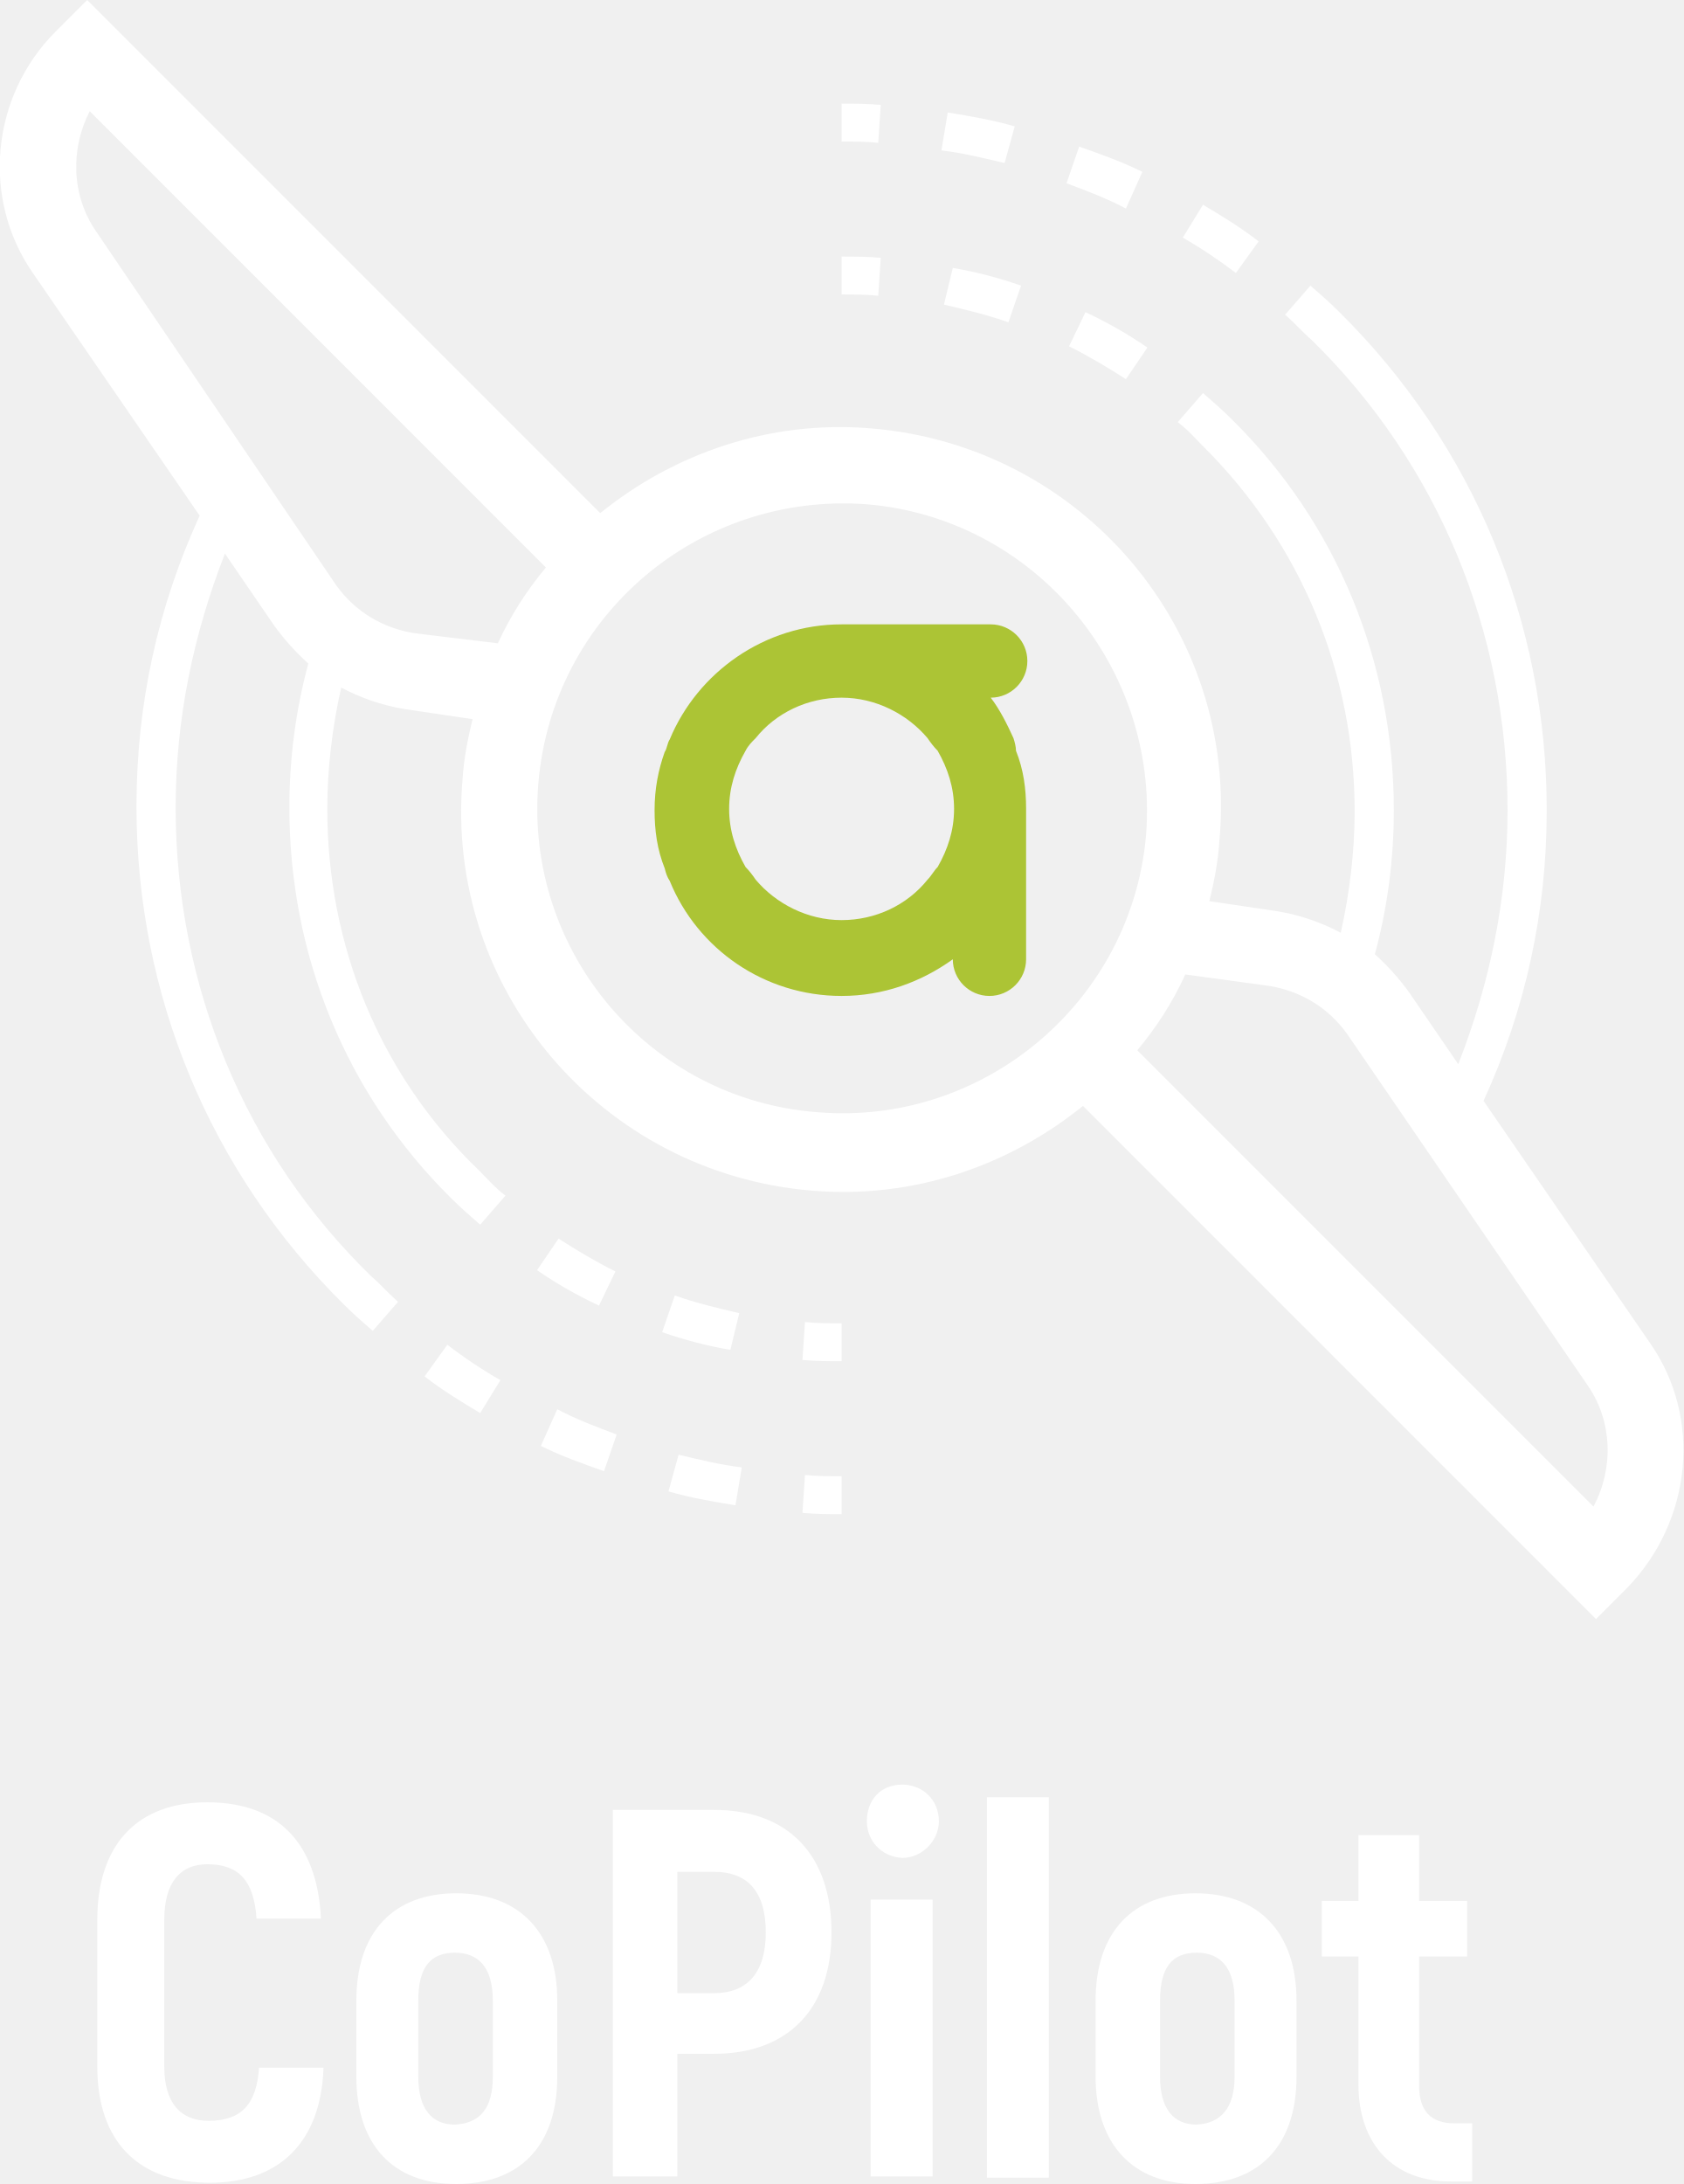
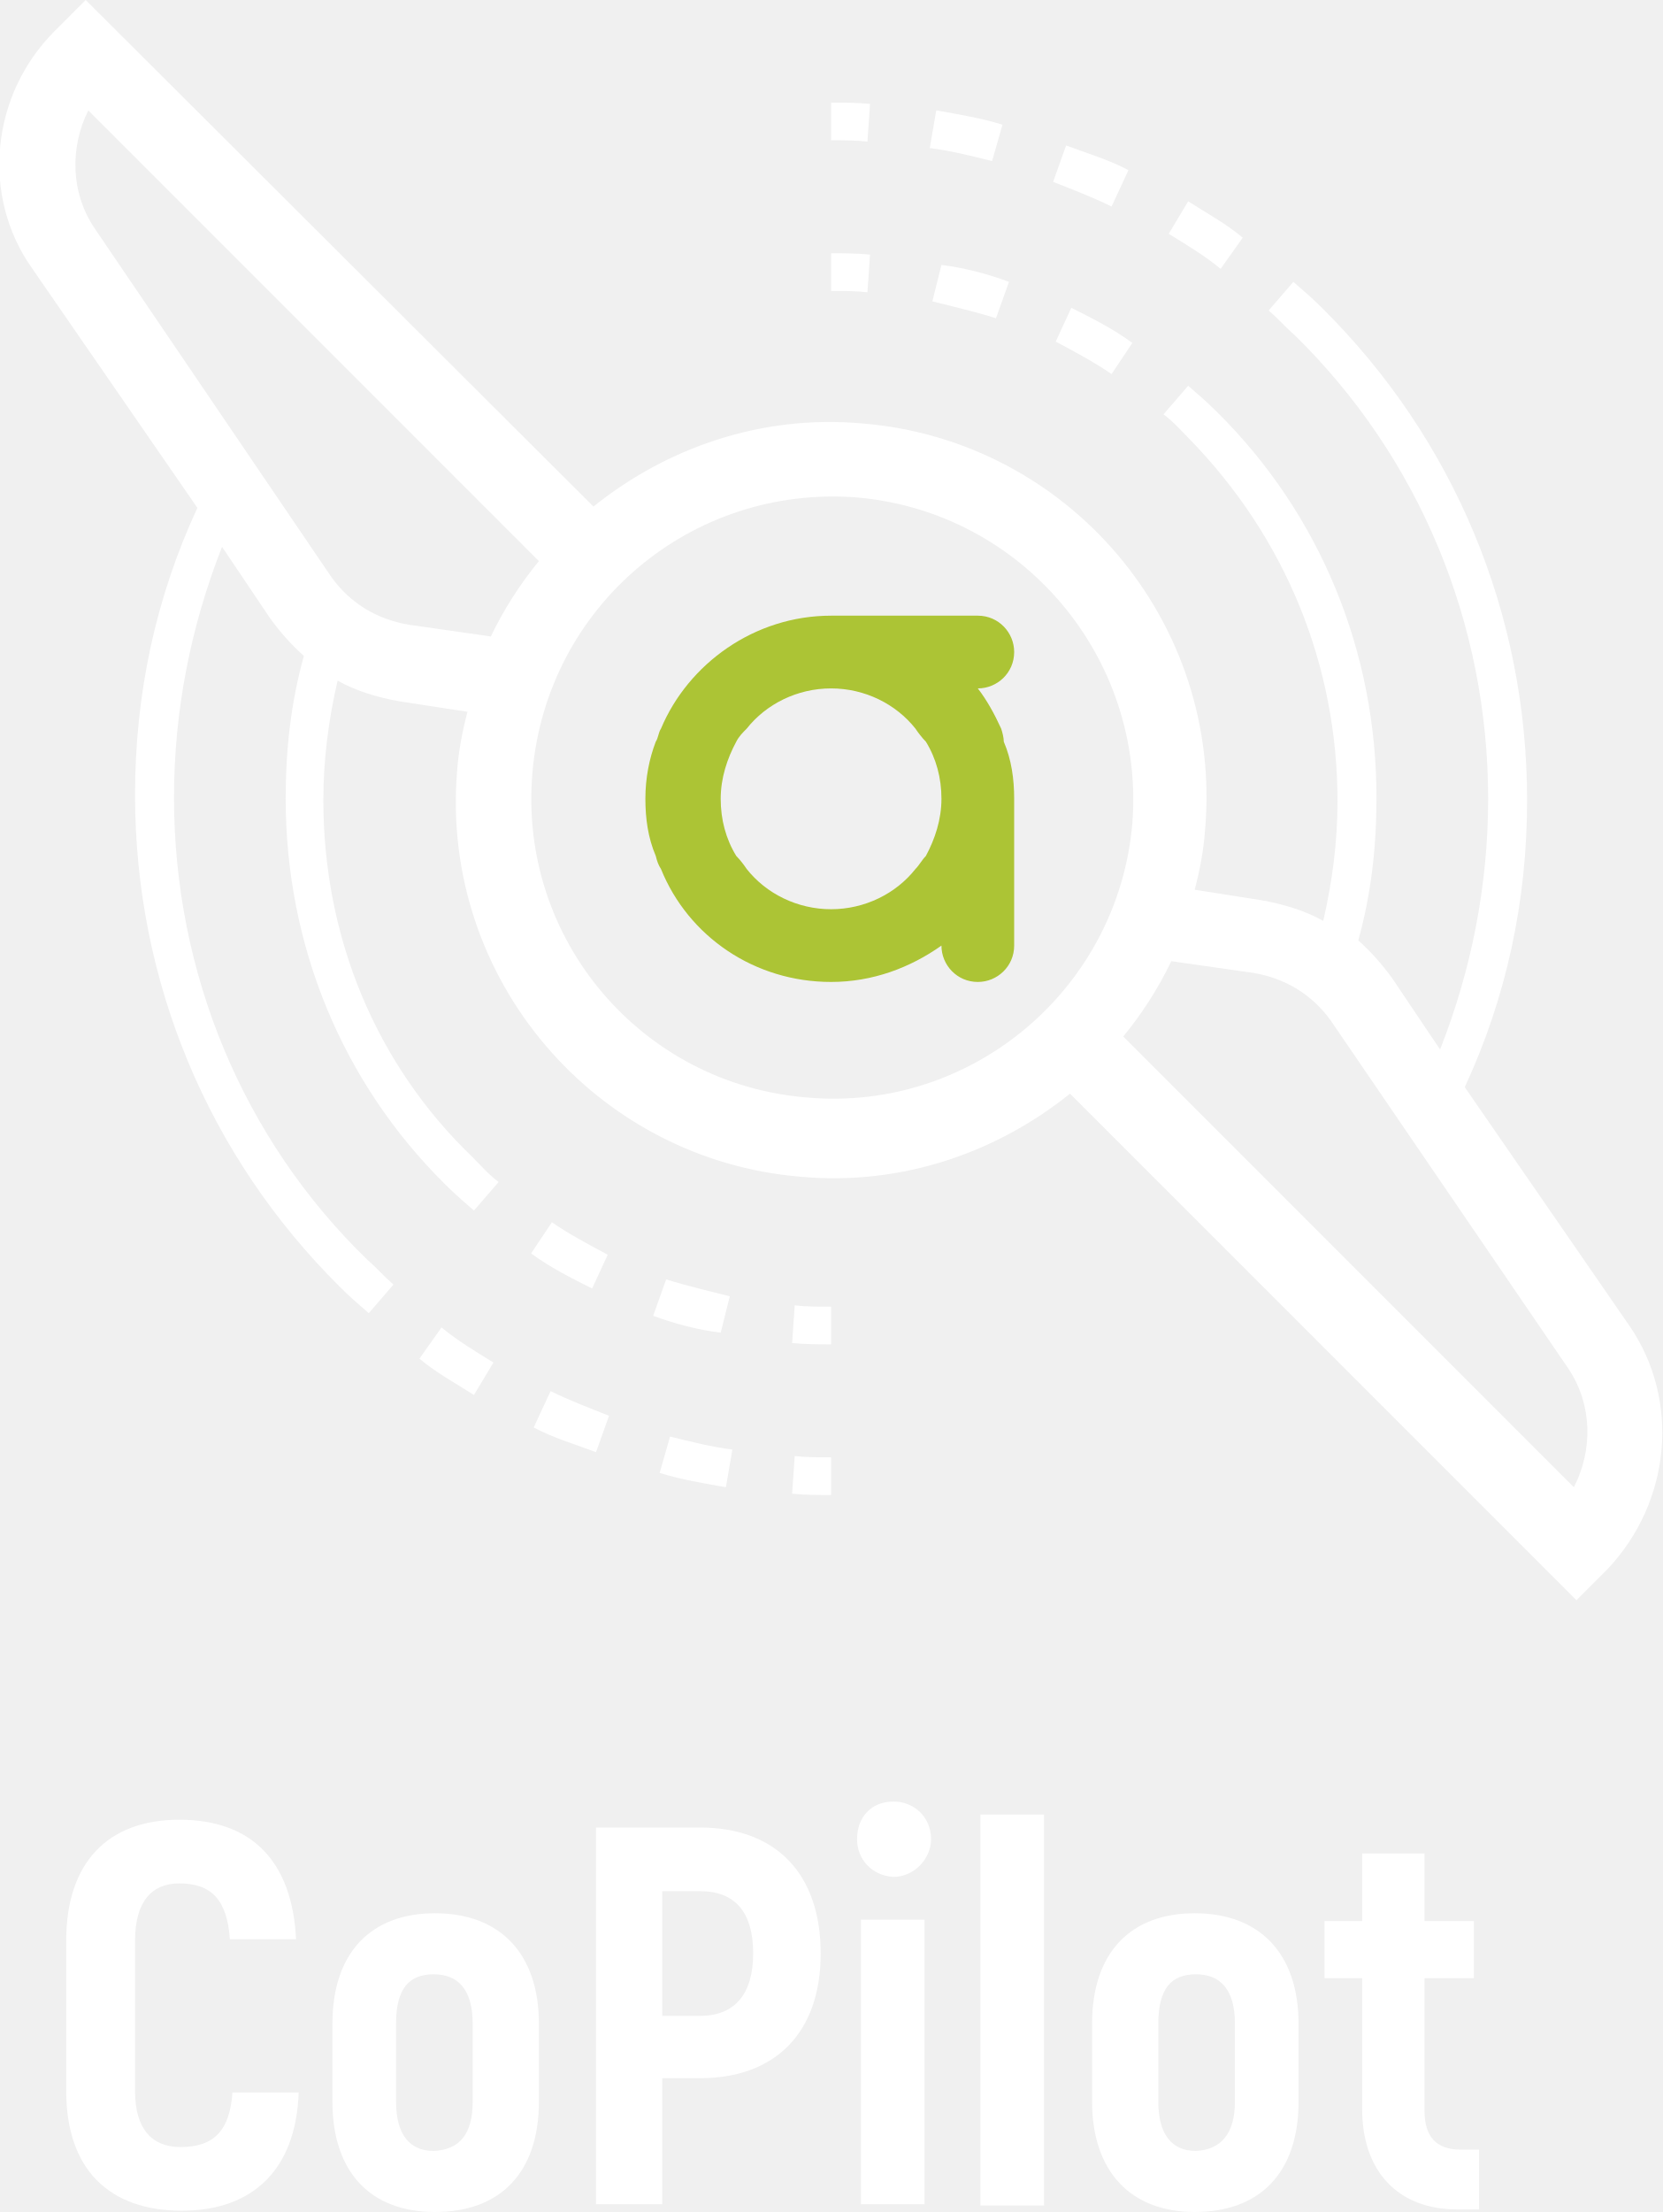
- <svg xmlns="http://www.w3.org/2000/svg" version="1.1" id="Layer_1" x="0px" y="0px" viewBox="0 0 133.2 172.8" style="enable-background:new 0 0 133.2 172.8;" xml:space="preserve">
+ <svg xmlns="http://www.w3.org/2000/svg" version="1.1" id="Layer_1" x="0px" y="0px" viewBox="0 0 128 170.3" style="enable-background:new 0 0 128 170.3;" xml:space="preserve">
  <style type="text/css">
	.st0{fill:#FFFFFF;}
	.st1{fill:#ACC435;}
</style>
  <g>
    <g>
-       <path class="st0" d="M7.7,163.5v-11.6c0-6,3.2-9.3,8.7-9.3c5.6,0,8.7,3.2,9,9.2h-5.1c-0.2-3-1.4-4.3-3.9-4.3    c-2.1,0-3.4,1.4-3.4,4.4v11.6c0,2.9,1.3,4.3,3.5,4.3c2.6,0,3.8-1.3,4-4.2h5.1c-0.2,5.9-3.5,9.1-9,9.1    C11,172.7,7.7,169.5,7.7,163.5z" />
-       <path class="st0" d="M28.2,164.3v-6c0-5.5,3-8.5,7.9-8.5c5,0,8,3.1,8,8.5v6c0,5.5-3,8.5-8,8.5C31.1,172.8,28.2,169.7,28.2,164.3z     M39,164.3v-6c0-2.6-1.1-3.8-3-3.8s-2.9,1.1-2.9,3.8v6c0,2.6,1.1,3.8,2.9,3.8C38,168,39,166.8,39,164.3z" />
-       <path class="st0" d="M65.8,152.9c0,6.1-3.5,9.6-9.3,9.6h-2.9v9.7h-5.1v-29h8C62.4,143.2,65.8,146.8,65.8,152.9z M60.6,152.9    c0-3.2-1.4-4.8-4.1-4.8h-2.9v9.6h2.9C59.2,157.7,60.6,156,60.6,152.9z" />
-       <path class="st0" d="M68.6,144.1c0-1.7,1.1-2.9,2.8-2.9c1.6,0,2.9,1.2,2.9,2.9c0,1.5-1.3,2.9-2.9,2.9    C69.7,146.9,68.6,145.6,68.6,144.1z M68.9,150.3h4.9v21.9h-4.9V150.3z" />
-       <path class="st0" d="M78.1,142.2H83v30.1h-4.9V142.2z" />
-       <path class="st0" d="M86.7,164.3v-6c0-5.5,3-8.5,7.9-8.5c5,0,8,3.1,8,8.5v6c0,5.5-3,8.5-8,8.5C89.7,172.8,86.7,169.7,86.7,164.3z     M97.7,164.3v-6c0-2.6-1.1-3.8-3-3.8s-2.9,1.1-2.9,3.8v6c0,2.6,1.1,3.8,2.9,3.8C96.6,168,97.7,166.8,97.7,164.3z" />
-       <path class="st0" d="M116.5,168v4.6h-1.7c-4.5,0-7.3-2.9-7.3-7.7v-10.1h-2.9v-4.4h2.9v-5.2h4.8v5.2h3.8v4.4h-3.8V165    c0,2,0.9,3,2.8,3C115.1,168,116.5,168,116.5,168z" />
-     </g>
-     <g id="XMLID_00000049905177969752621370000002348667731779037573_">
-       <path class="st1" d="M80.2,58.4c-0.5-1.1-1.1-2.3-1.8-3.2c1.6,0,2.9-1.3,2.9-2.9c0-1.6-1.3-2.9-2.9-2.9H66.6    c-6.1,0-11.4,3.8-13.6,9.1c-0.2,0.3-0.2,0.7-0.4,1c-0.5,1.4-0.8,2.9-0.8,4.6c0,1.6,0.2,3.1,0.8,4.6c0.1,0.4,0.2,0.7,0.4,1    c2.2,5.4,7.5,9.1,13.6,9.1c3.3,0,6.3-1.1,8.8-2.9c0,1.6,1.3,2.9,2.9,2.9s2.9-1.3,2.9-2.9V64c0-1.6-0.2-3.1-0.8-4.6    C80.4,59.1,80.3,58.7,80.2,58.4z M73.4,69.6c-1.6,2-4.1,3.2-6.8,3.2s-5.2-1.3-6.8-3.2c-0.2-0.3-0.5-0.7-0.8-1    c-0.8-1.4-1.3-2.9-1.3-4.6c0-1.7,0.5-3.2,1.3-4.6c0.2-0.4,0.5-0.7,0.8-1c1.6-2,4.1-3.2,6.8-3.2c2.7,0,5.2,1.3,6.8,3.2    c0.2,0.3,0.5,0.7,0.8,1c0.8,1.4,1.3,2.9,1.3,4.6s-0.5,3.2-1.3,4.6C73.9,68.9,73.7,69.3,73.4,69.6z" />
+       <path class="st0" d="M5.1,161v-11.6c0-6,3.2-9.3,8.7-9.3c5.6,0,8.7,3.2,9,9.2h-5.1c-0.2-3-1.4-4.3-3.9-4.3c-2.1,0-3.4,1.4-3.4,4.4    V161c0,2.9,1.3,4.3,3.5,4.3c2.6,0,3.8-1.3,4-4.2H23c-0.2,5.9-3.5,9.1-9,9.1C8.4,170.2,5.1,167,5.1,161z" />
+       <path class="st0" d="M25.6,161.8v-6c0-5.5,3-8.5,7.9-8.5c5,0,8,3.1,8,8.5v6c0,5.5-3,8.5-8,8.5S25.6,167.2,25.6,161.8z M36.4,161.8    v-6c0-2.6-1.1-3.8-3-3.8s-2.9,1.1-2.9,3.8v6c0,2.6,1.1,3.8,2.9,3.8C35.4,165.5,36.4,164.3,36.4,161.8z" />
+       <path class="st0" d="M63.2,150.4c0,6.1-3.5,9.6-9.3,9.6H51v9.7h-5.1v-29h8C59.8,140.7,63.2,144.3,63.2,150.4z M58,150.4    c0-3.2-1.4-4.8-4.1-4.8H51v9.6h2.9C56.6,155.2,58,153.5,58,150.4z" />
+       <path class="st0" d="M66,141.6c0-1.7,1.1-2.9,2.8-2.9c1.6,0,2.9,1.2,2.9,2.9c0,1.5-1.3,2.9-2.9,2.9C67.1,144.4,66,143.1,66,141.6z     M66.3,147.8h4.9v21.9h-4.9V147.8z" />
+       <path class="st0" d="M75.5,139.7h4.9v30.1h-4.9V139.7z" />
+       <path class="st0" d="M84.1,161.8v-6c0-5.5,3-8.5,7.9-8.5c5,0,8,3.1,8,8.5v6c0,5.5-3,8.5-8,8.5C87.1,170.3,84.1,167.2,84.1,161.8z     M95.1,161.8v-6c0-2.6-1.1-3.8-3-3.8s-2.9,1.1-2.9,3.8v6c0,2.6,1.1,3.8,2.9,3.8C94,165.5,95.1,164.3,95.1,161.8z" />
+       <path class="st0" d="M113.9,165.5v4.6h-1.7c-4.5,0-7.3-2.9-7.3-7.7v-10.1H102v-4.4h2.9v-5.2h4.8v5.2h3.8v4.4h-3.8v10.2    c0,2,0.9,3,2.8,3C112.5,165.5,113.9,165.5,113.9,165.5z" />
    </g>
    <g>
-       <path class="st0" d="M130.6,106.3l-13.2-19.2c3.3-7.2,5-14.9,5-23c0-14.9-5.8-28.9-16.4-39.4c-0.8-0.8-1.5-1.4-2.3-2.1l-2,2.3    c0.8,0.7,1.4,1.4,2.1,2c10,9.8,15.5,23.1,15.5,37.2c0,7-1.4,13.7-3.9,20.1l-3.9-5.7c-0.8-1.1-1.7-2.1-2.7-3    c1-3.7,1.5-7.5,1.5-11.4c0-11.7-4.5-22.7-12.8-30.9c-0.8-0.8-1.5-1.4-2.3-2.1l-2,2.3c0.8,0.6,1.4,1.3,2.1,2    c7.7,7.7,11.9,17.9,11.9,28.8c0,3.2-0.4,6.5-1.1,9.6c-1.5-0.8-3.2-1.4-5-1.7l-5.4-0.8c0.4-1.6,0.7-3.2,0.8-4.8    C98,49.8,85.6,35.3,69,33.9c-8.1-0.7-15.7,2-21.5,6.7L6.9,0L4.4,2.5c-5.1,5.1-5.9,13.2-1.8,19.1l13.2,19.2c-3.3,7.2-5,14.9-5,23    c0,14.9,5.8,28.9,16.4,39.4c0.8,0.8,1.5,1.4,2.3,2.1l2-2.3c-0.8-0.7-1.4-1.4-2.1-2c-10-9.7-15.5-23-15.5-37.1    c0-7,1.4-13.7,3.9-20.1l3.9,5.7c0.8,1.1,1.7,2.1,2.7,3c-1,3.7-1.5,7.5-1.5,11.4c0,11.7,4.5,22.7,12.8,30.9    c0.8,0.8,1.5,1.4,2.3,2.1l2-2.3c-0.8-0.6-1.4-1.3-2.1-2c-7.8-7.5-12-17.7-12-28.6c0-3.2,0.4-6.5,1.1-9.6c1.5,0.8,3.2,1.4,5,1.7    l5.4,0.8c-0.4,1.6-0.7,3.2-0.8,4.8c-1.4,16.6,11,31.1,27.6,32.5c8.1,0.7,15.7-2,21.5-6.7l40.6,40.6l2.5-2.5    C133.9,120.3,134.7,112.2,130.6,106.3z M32.8,50.1c-2.5-0.4-4.7-1.7-6.2-3.8l-19-28c-2-2.9-2-6.6-0.5-9.5l36.1,36.1    c-1.5,1.8-2.8,3.8-3.8,6L32.8,50.1z M64.7,88c-13.3-1-23.2-12.7-22.1-26s12.7-23.1,26-22.1C81.8,41,91.7,52.7,90.7,66    C89.6,79.2,77.9,89.1,64.7,88z M126.1,119.2L90,83.1c1.5-1.8,2.8-3.8,3.8-6l6.6,0.9c2.5,0.4,4.7,1.7,6.2,3.8l19.1,27.9    C127.6,112.5,127.7,116.2,126.1,119.2z" />
-       <path class="st0" d="M80.3,10c-1.7-0.5-3.5-0.8-5.3-1.1l-0.5,3c1.7,0.2,3.3,0.6,5,1L80.3,10z" />
-       <path class="st0" d="M99.6,19.1c-1.4-1.1-2.9-2-4.4-2.9l-1.6,2.6c1.4,0.8,2.9,1.8,4.2,2.8L99.6,19.1z" />
-       <path class="st0" d="M90.4,13.6c-1.6-0.8-3.3-1.4-5-2l-1,2.9c1.6,0.6,3.2,1.2,4.7,2L90.4,13.6z" />
-       <path class="st0" d="M69.7,8.3c-1.1-0.1-2-0.1-3.1-0.1v3c1,0,2,0,2.9,0.1L69.7,8.3z" />
-       <path class="st0" d="M74.7,24.1c1.7,0.4,3.4,0.8,5.1,1.4l1-2.9c-1.7-0.6-3.6-1.1-5.4-1.4L74.7,24.1z" />
-       <path class="st0" d="M84.6,27.4c1.6,0.8,3.1,1.7,4.5,2.6l1.7-2.5c-1.6-1.1-3.2-2-4.9-2.8L84.6,27.4z" />
-       <path class="st0" d="M69.7,20.4c-1.1-0.1-2.1-0.1-3.1-0.1v3c1,0,2,0,2.9,0.1L69.7,20.4z" />
-       <path class="st0" d="M52.9,118c1.7,0.5,3.5,0.8,5.3,1.1l0.5-3c-1.7-0.2-3.3-0.6-5-1L52.9,118z" />
-       <path class="st0" d="M33.6,108.9c1.4,1.1,2.9,2,4.4,2.9l1.6-2.6c-1.4-0.8-2.9-1.8-4.2-2.8L33.6,108.9z" />
-       <path class="st0" d="M42.8,114.4c1.6,0.8,3.3,1.4,5,2l1-2.9c-1.6-0.6-3.2-1.2-4.7-2L42.8,114.4z" />
-       <path class="st0" d="M63.5,119.7c1.1,0.1,2,0.1,3.1,0.1v-3c-1,0-2,0-2.9-0.1L63.5,119.7z" />
-       <path class="st0" d="M48.7,100.6c-1.6-0.8-3.1-1.7-4.5-2.6l-1.7,2.5c1.6,1.1,3.2,2,4.9,2.8L48.7,100.6z" />
-       <path class="st0" d="M58.5,103.9c-1.7-0.4-3.4-0.8-5.1-1.4l-1,2.9c1.7,0.6,3.6,1.1,5.4,1.4L58.5,103.9z" />
-       <path class="st0" d="M63.5,107.6c1.1,0.1,2.1,0.1,3.1,0.1v-3c-1,0-2,0-2.9-0.1L63.5,107.6z" />
+       <g id="XMLID_00000049905177969752621370000002348667731779037573_">
+         <path class="st1" d="M77.1,56.1C76.6,55,76,53.9,75.3,53c1.5,0,2.8-1.2,2.8-2.8c0-1.5-1.2-2.8-2.8-2.8H64c-5.9,0-11,3.7-13.1,8.7     c-0.2,0.3-0.2,0.7-0.4,1c-0.5,1.3-0.8,2.8-0.8,4.4c0,1.5,0.2,3,0.8,4.4c0.1,0.4,0.2,0.7,0.4,1c2.1,5.2,7.2,8.7,13.1,8.7     c3.2,0,6.1-1.1,8.5-2.8c0,1.5,1.2,2.8,2.8,2.8c1.5,0,2.8-1.2,2.8-2.8V61.5c0-1.5-0.2-3-0.8-4.4C77.3,56.8,77.2,56.4,77.1,56.1z      M70.5,66.9c-1.5,1.9-3.9,3.1-6.5,3.1s-5-1.2-6.5-3.1c-0.2-0.3-0.5-0.7-0.8-1c-0.8-1.3-1.2-2.8-1.2-4.4s0.5-3.1,1.2-4.4     c0.2-0.4,0.5-0.7,0.8-1C59,54.2,61.4,53,64,53c2.6,0,5,1.2,6.5,3.1c0.2,0.3,0.5,0.7,0.8,1c0.8,1.3,1.2,2.8,1.2,4.4     c0,1.6-0.5,3.1-1.2,4.4C71,66.2,70.8,66.6,70.5,66.9z" />
+       </g>
+       <g>
+         <path class="st0" d="M125.5,102.1l-12.7-18.4c3.2-6.9,4.8-14.3,4.8-22.1c0-14.3-5.6-27.8-15.8-37.9c-0.8-0.8-1.4-1.3-2.2-2     l-1.9,2.2c0.8,0.7,1.3,1.3,2,1.9c9.6,9.4,14.9,22.2,14.9,35.7c0,6.7-1.3,13.2-3.7,19.3l-3.7-5.5c-0.8-1.1-1.6-2-2.6-2.9     c1-3.6,1.4-7.2,1.4-11c0-11.2-4.3-21.8-12.3-29.7c-0.8-0.8-1.4-1.3-2.2-2l-1.9,2.2c0.8,0.6,1.3,1.2,2,1.9     C99,41.4,103,51.2,103,61.7c0,3.1-0.4,6.2-1.1,9.2c-1.4-0.8-3.1-1.3-4.8-1.6L92,68.5c0.4-1.5,0.7-3.1,0.8-4.6     c1.4-16-10.5-30-26.4-31.3c-7.8-0.7-15.1,1.9-20.7,6.4L6.6,0L4.2,2.4c-4.9,4.9-5.7,12.7-1.7,18.3l12.7,18.4     c-3.2,6.9-4.8,14.3-4.8,22.1c0,14.3,5.6,27.8,15.8,37.9c0.8,0.8,1.4,1.3,2.2,2l1.9-2.2c-0.8-0.7-1.3-1.3-2-1.9     c-9.6-9.3-14.9-22.1-14.9-35.6c0-6.7,1.3-13.2,3.7-19.3l3.7,5.5c0.8,1.1,1.6,2,2.6,2.9c-1,3.6-1.4,7.2-1.4,11     c0,11.2,4.3,21.8,12.3,29.7c0.8,0.8,1.4,1.3,2.2,2l1.9-2.2c-0.8-0.6-1.3-1.2-2-1.9c-7.5-7.2-11.5-17-11.5-27.5     c0-3.1,0.4-6.2,1.1-9.2c1.4,0.8,3.1,1.3,4.8,1.6l5.2,0.8c-0.4,1.5-0.7,3.1-0.8,4.6c-1.3,15.9,10.6,29.9,26.5,31.2     c7.8,0.7,15.1-1.9,20.7-6.4l39,39l2.4-2.4C128.7,115.6,129.4,107.8,125.5,102.1z M31.5,48.1c-2.4-0.4-4.5-1.6-6-3.7L7.3,17.6     c-1.9-2.8-1.9-6.3-0.5-9.1l34.7,34.7c-1.4,1.7-2.7,3.7-3.7,5.8L31.5,48.1z M62.2,84.5c-12.8-1-22.3-12.2-21.2-25     s12.2-22.2,25-21.2c12.7,1.1,22.2,12.3,21.2,25.1C86.1,76.1,74.9,85.6,62.2,84.5z M121.2,114.5L86.5,79.8     c1.4-1.7,2.7-3.7,3.7-5.8l6.3,0.9c2.4,0.4,4.5,1.6,6,3.7l18.3,26.8C122.6,108.1,122.7,111.6,121.2,114.5z" />
+         <path class="st0" d="M77.2,9.6c-1.6-0.5-3.4-0.8-5.1-1.1l-0.5,2.9c1.6,0.2,3.2,0.6,4.8,1L77.2,9.6z" />
+         <path class="st0" d="M95.7,18.3c-1.3-1.1-2.8-1.9-4.2-2.8l-1.5,2.5c1.3,0.8,2.8,1.7,4,2.7L95.7,18.3z" />
+         <path class="st0" d="M86.9,13.1c-1.5-0.8-3.2-1.3-4.8-1.9l-1,2.8c1.5,0.6,3.1,1.2,4.5,1.9L86.9,13.1z" />
+         <path class="st0" d="M67,8c-1.1-0.1-1.9-0.1-3-0.1v2.9c1,0,1.9,0,2.8,0.1L67,8z" />
+         <path class="st0" d="M71.8,23.2c1.6,0.4,3.3,0.8,4.9,1.3l1-2.8c-1.6-0.6-3.5-1.1-5.2-1.3L71.8,23.2z" />
+         <path class="st0" d="M81.3,26.3c1.5,0.8,3,1.6,4.3,2.5l1.6-2.4c-1.5-1.1-3.1-1.9-4.7-2.7L81.3,26.3z" />
+         <path class="st0" d="M67,19.6c-1.1-0.1-2-0.1-3-0.1v2.9c1,0,1.9,0,2.8,0.1L67,19.6z" />
+         <path class="st0" d="M50.8,113.4c1.6,0.5,3.4,0.8,5.1,1.1l0.5-2.9c-1.6-0.2-3.2-0.6-4.8-1L50.8,113.4z" />
+         <path class="st0" d="M32.3,104.6c1.3,1.1,2.8,1.9,4.2,2.8l1.5-2.5c-1.3-0.8-2.8-1.7-4-2.7L32.3,104.6z" />
+         <path class="st0" d="M41.1,109.9c1.5,0.8,3.2,1.3,4.8,1.9l1-2.8c-1.5-0.6-3.1-1.2-4.5-1.9L41.1,109.9z" />
+         <path class="st0" d="M61,115c1.1,0.1,1.9,0.1,3,0.1v-2.9c-1,0-1.9,0-2.8-0.1L61,115z" />
+         <path class="st0" d="M46.8,96.6c-1.5-0.8-3-1.6-4.3-2.5l-1.6,2.4c1.5,1.1,3.1,1.9,4.7,2.7L46.8,96.6z" />
+         <path class="st0" d="M56.2,99.8c-1.6-0.4-3.3-0.8-4.9-1.3l-1,2.8c1.6,0.6,3.5,1.1,5.2,1.3L56.2,99.8z" />
+         <path class="st0" d="M61,103.4c1.1,0.1,2,0.1,3,0.1v-2.9c-1,0-1.9,0-2.8-0.1L61,103.4z" />
+       </g>
    </g>
  </g>
</svg>
